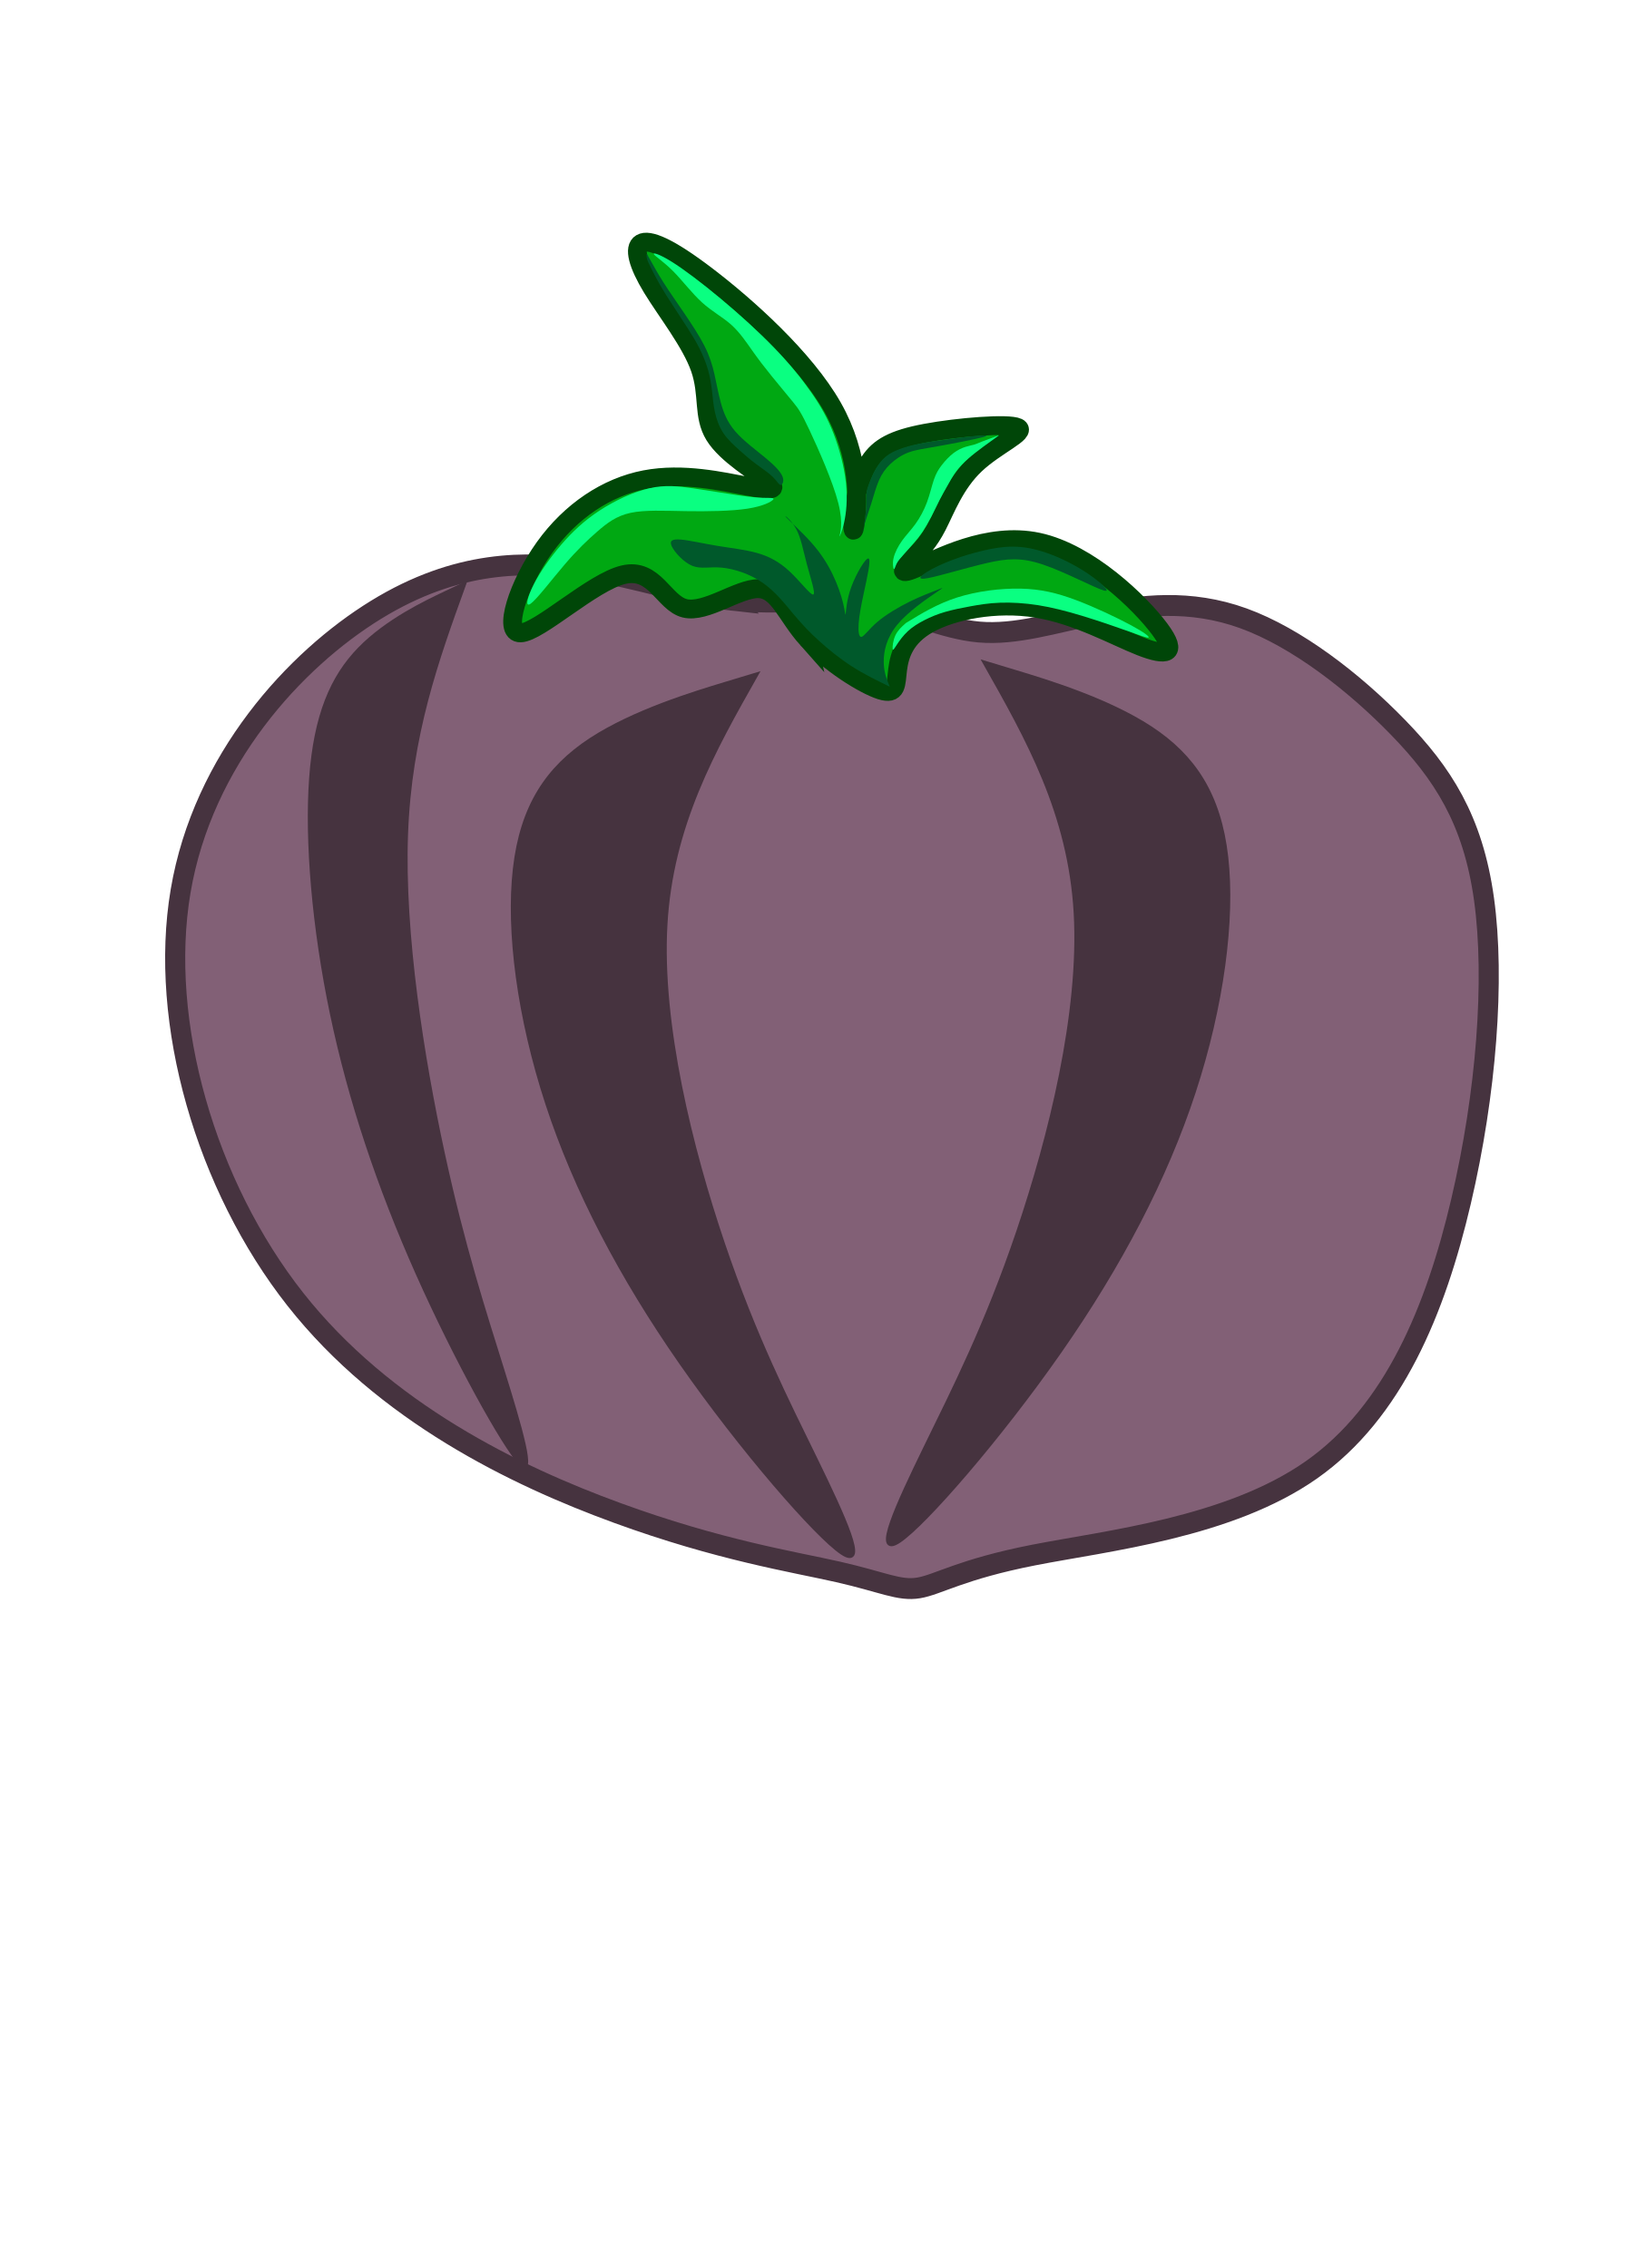
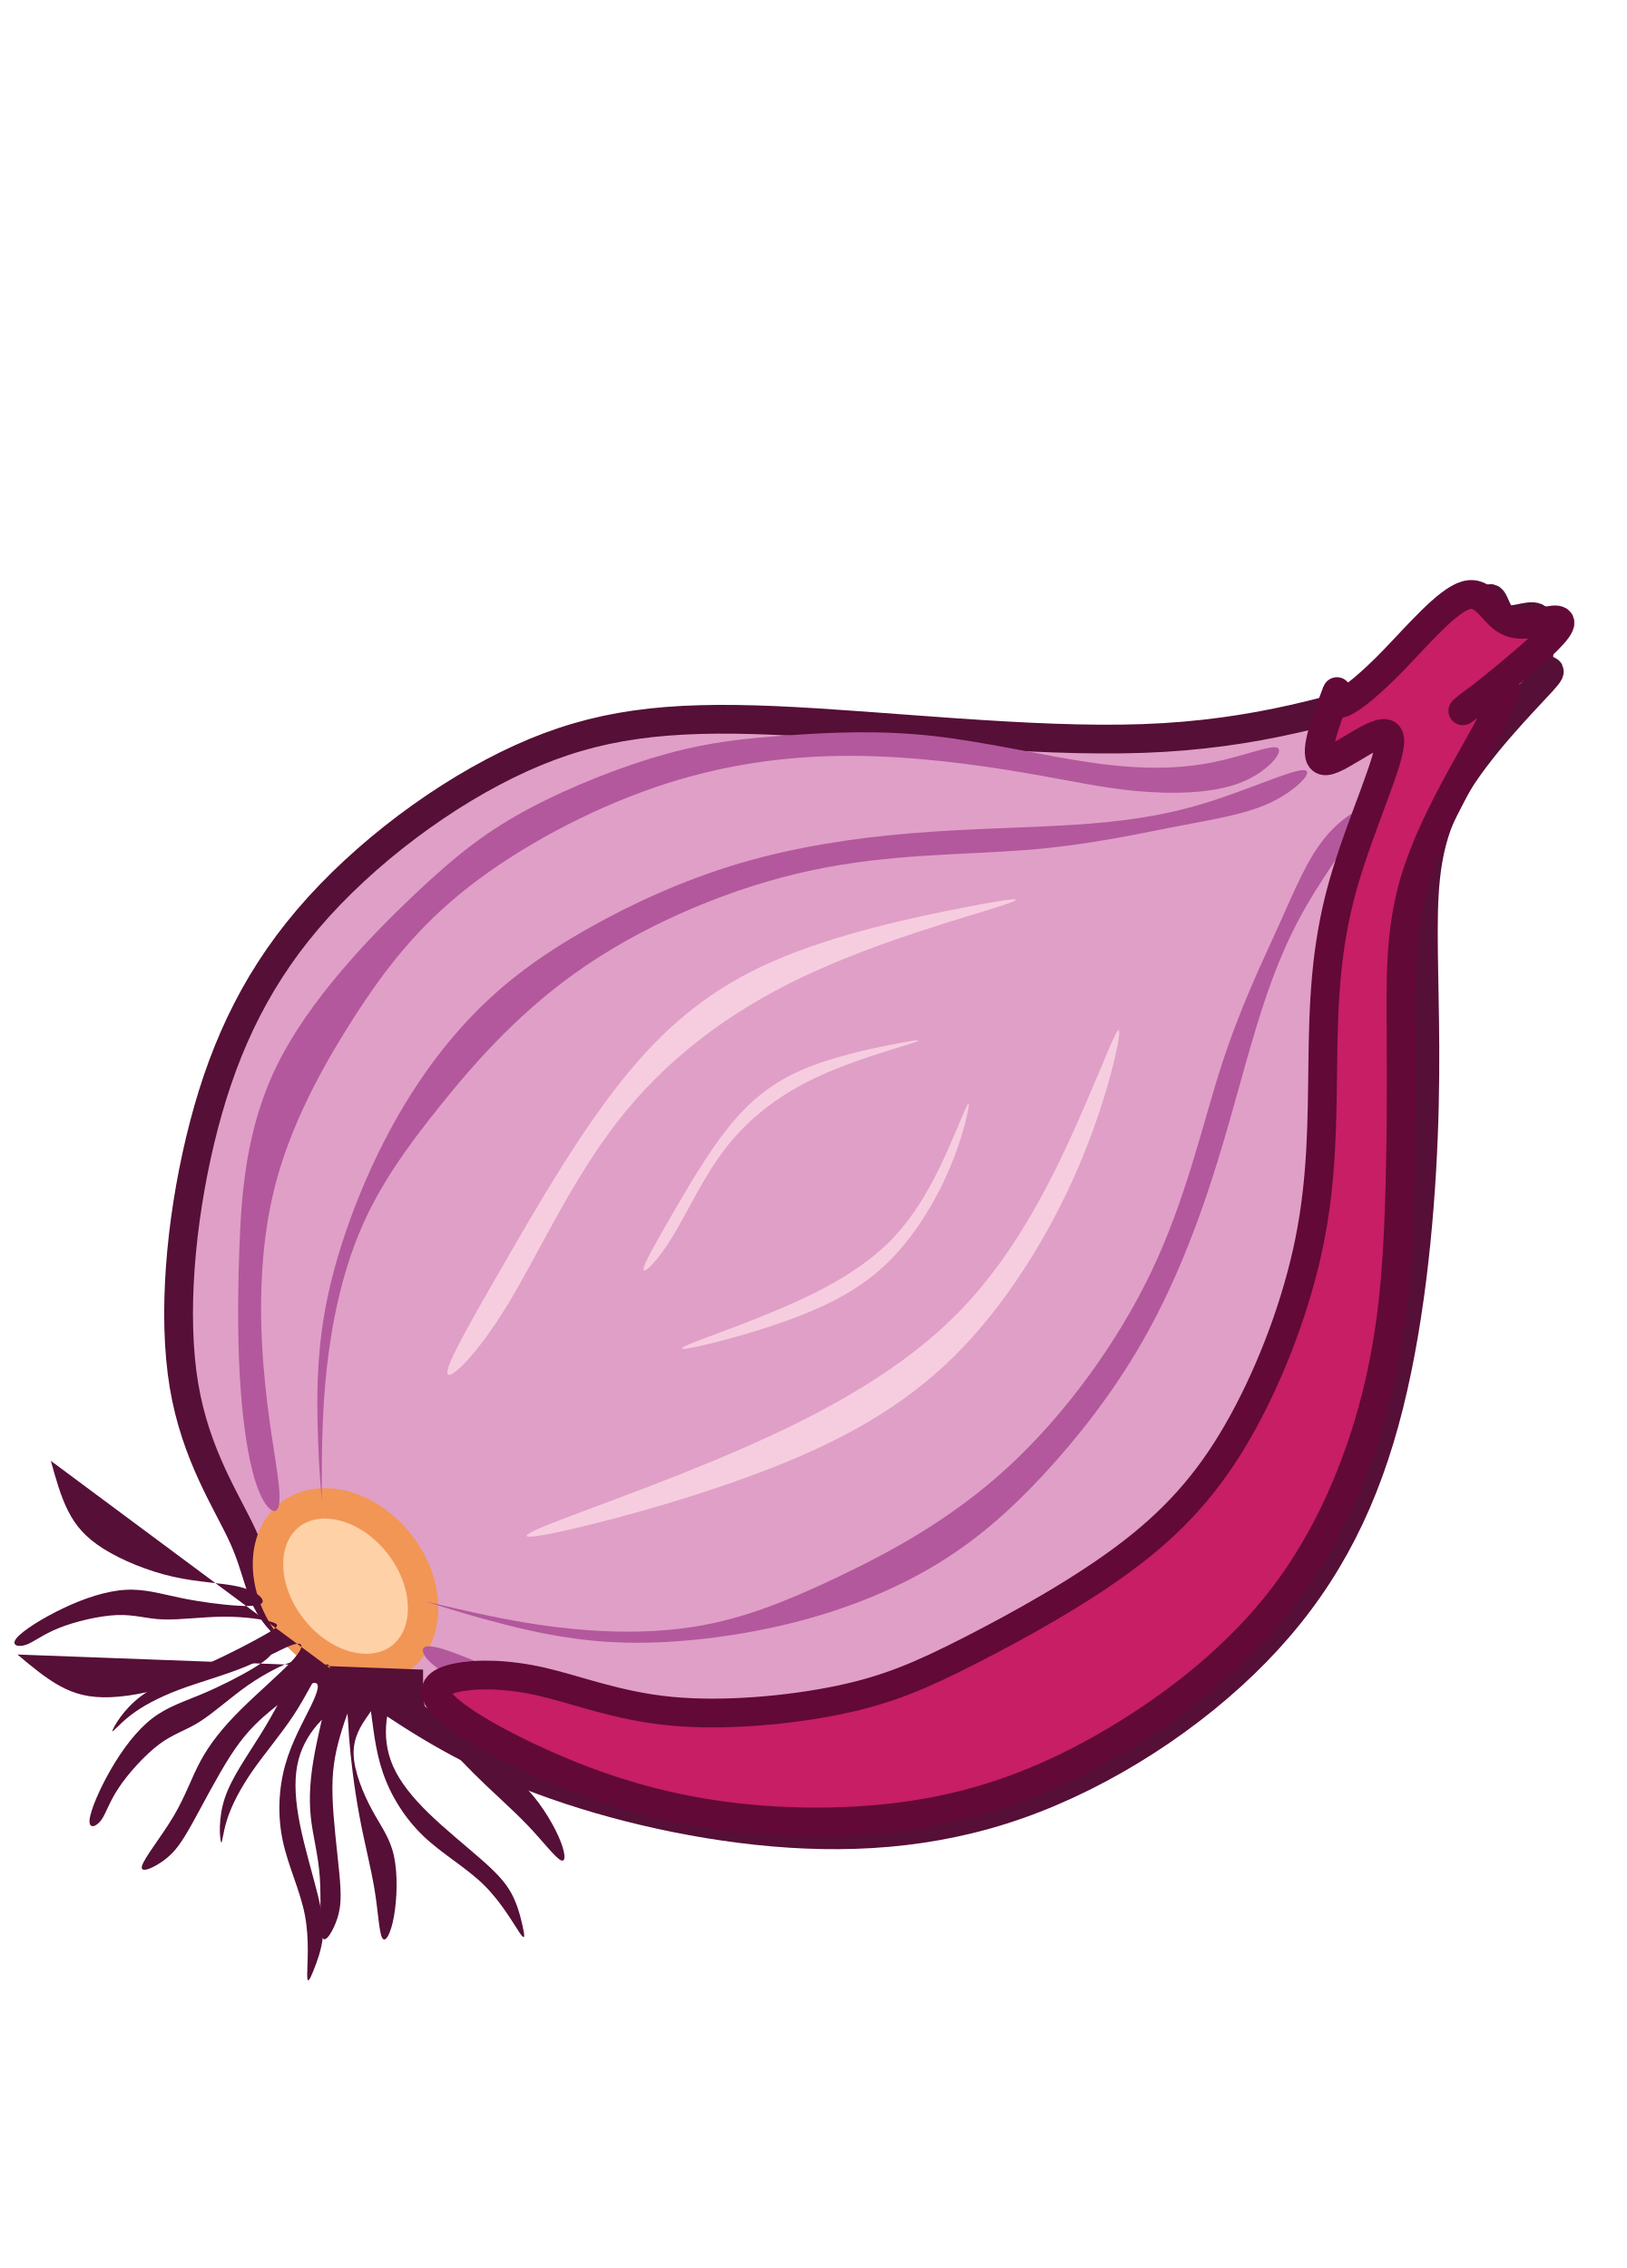
<svg xmlns="http://www.w3.org/2000/svg" width="36.075mm" height="50.327mm" viewBox="0 0 36.075 50.327" version="1.1" id="svg1" xml:space="preserve">
  <defs id="defs1" />
  <g id="layer1" transform="translate(3.223369,-17.79372)">
-     <g id="g12" transform="translate(38.81571,-2.077727)">
-       <path style="opacity:1;fill:#826076;fill-opacity:1;stroke:#46333f;stroke-width:1.22;stroke-dasharray:none;stroke-opacity:1" d="m 77.193,36.952 c -2.793,-0.294 -5.489,-1.281 -8.95,-1.791 -3.461,-0.511 -7.685,-0.546 -12.6,2.357 -4.915,2.903 -10.52,8.743 -11.873,16.43 -1.353,7.688 1.547,17.222 6.964,23.835 5.418,6.614 13.353,10.307 19.561,12.487 6.208,2.18 10.689,2.848 13.416,3.444 2.728,0.596 3.702,1.121 4.883,0.934 1.181,-0.187 2.568,-1.087 6.988,-1.92 4.42,-0.833 11.872,-1.598 16.873,-4.976 5.001,-3.378 7.55,-9.367 9.089,-15.683 1.539,-6.316 2.068,-12.956 1.397,-17.634 -0.671,-4.678 -2.543,-7.392 -5.222,-10.046 -2.679,-2.654 -6.165,-5.248 -9.399,-6.374 -3.234,-1.126 -6.215,-0.783 -8.864,-0.255 -2.649,0.529 -4.967,1.244 -7.194,1.057 -2.227,-0.187 -4.364,-1.277 -6.876,-1.624 -2.513,-0.346 -5.401,0.052 -8.194,-0.242 z" id="path1" transform="matrix(0.3652392,0,0,0.3799221,-54.01881,19.14866)" />
-       <path style="fill:#46333f;fill-opacity:1;stroke:#46333f;stroke-width:0.1;stroke-opacity:1" d="m -26.23,33.828 c 0.675,-0.204 0.675,-0.204 0.675,-0.204 -0.942,1.665 -1.884,3.329 -2.01,5.544 -0.126,2.214 0.565,4.978 1.272,7.067 0.707,2.089 1.429,3.502 2.057,4.79 0.628,1.288 1.162,2.45 0.597,2.073 -0.565,-0.377 -2.23,-2.293 -3.565,-4.209 -1.335,-1.916 -2.34,-3.832 -2.968,-5.748 -0.628,-1.916 -0.879,-3.832 -0.722,-5.214 0.157,-1.382 0.722,-2.23 1.68,-2.858 0.958,-0.628 2.308,-1.036 2.984,-1.241 z" id="path12" transform="translate(0.2826739,1.22492)" />
-       <path style="fill:#46333f;fill-opacity:1;stroke:#46333f;stroke-width:0.1;stroke-opacity:1" d="m -26.23,33.828 c 0.675,-0.204 0.675,-0.204 0.675,-0.204 -0.942,1.665 -1.884,3.329 -2.01,5.544 -0.126,2.214 0.565,4.978 1.272,7.067 0.707,2.089 1.429,3.502 2.057,4.79 0.628,1.288 1.162,2.45 0.597,2.073 -0.565,-0.377 -2.23,-2.293 -3.565,-4.209 -1.335,-1.916 -2.34,-3.832 -2.968,-5.748 -0.628,-1.916 -0.879,-3.832 -0.722,-5.214 0.157,-1.382 0.722,-2.23 1.68,-2.858 0.958,-0.628 2.308,-1.036 2.984,-1.241 z" id="path12-5" transform="matrix(-1,0,0,1,-45.73481,0.9629431)" />
-       <path style="fill:#46333f;fill-opacity:1;stroke:#46333f;stroke-width:0.1;stroke-opacity:1" d="m -26.23,33.828 c 0.675,-0.204 0.675,-0.204 0.675,-0.204 -0.942,1.665 -1.884,3.329 -2.01,5.544 -0.126,2.214 0.565,4.978 1.272,7.067 0.707,2.089 1.429,3.502 2.057,4.79 0.628,1.288 1.162,2.45 0.597,2.073 -0.565,-0.377 -2.23,-2.293 -3.565,-4.209 -1.335,-1.916 -2.34,-3.832 -2.968,-5.748 -0.628,-1.916 -0.879,-3.832 -0.722,-5.214 0.157,-1.382 0.722,-2.23 1.68,-2.858 0.958,-0.628 2.308,-1.036 2.984,-1.241 z" id="path12-5-7" transform="matrix(0.6399268,0,0,1.001184,-15.37945,-0.8281784)" />
+     <g id="g13" transform="translate(-50.21567,12.91825)">
+       <path style="fill:#e09fc7;fill-opacity:1;stroke:#560f36;stroke-width:0.638;stroke-dasharray:none;stroke-opacity:1" d="m 88.397,46.27 c 0,0 0,0 0,0 -1.806,0.567 -3.611,1.135 -6.139,1.225 -2.528,0.09 -5.778,-0.297 -8.177,-0.4 -2.399,-0.103 -3.946,0.077 -5.623,0.838 -1.677,0.761 -3.482,2.102 -4.733,3.572 -1.251,1.47 -1.947,3.069 -2.386,4.901 -0.439,1.831 -0.619,3.895 -0.361,5.443 0.258,1.548 0.954,2.579 1.303,3.34 0.348,0.761 0.348,1.251 0.709,1.728 0.361,0.477 1.083,0.941 1.96,1.535 0.877,0.593 1.909,1.315 3.392,1.935 1.483,0.619 3.418,1.135 5.352,1.341 1.935,0.206 3.869,0.103 5.804,-0.58 1.935,-0.684 3.869,-1.947 5.275,-3.392 1.406,-1.444 2.283,-3.069 2.837,-5.081 0.555,-2.012 0.787,-4.411 0.864,-6.332 0.077,-1.922 1e-6,-3.366 1e-6,-4.553 10e-7,-1.187 0.077,-2.115 0.645,-3.108 0.567,-0.993 1.625,-2.051 1.986,-2.45 0.361,-0.4 0.026,-0.142 -0.052,-0.335 -0.077,-0.193 0.103,-0.838 -0.013,-1.032 -0.116,-0.193 -0.529,0.064 -0.748,-0.026 -0.219,-0.09 -0.245,-0.529 -0.361,-0.438 -0.116,0.09 -0.322,0.709 -0.593,1.109 -0.271,0.4 -0.606,0.58 -0.774,0.671 -0.168,0.09 -0.168,0.09 -0.168,0.09 z" id="path1" transform="translate(-9.904945,-26.23263)" />
+       <ellipse style="fill:#fed1a7;fill-opacity:1;stroke:#f29656;stroke-width:0.676;stroke-dasharray:none;stroke-opacity:1" id="path13" cx="18.319" cy="65.252" rx="1.517" ry="2.009" transform="rotate(-38.07136)" />
    </g>
-     <path style="opacity:1;fill:#00a812;fill-opacity:1;stroke:#004608;stroke-width:1.3;stroke-dasharray:none;stroke-opacity:1" d="m 16.53,25.345 c -1.752,-1.353 -2.593,-3.019 -3.961,-2.788 -1.368,0.231 -3.264,2.361 -4.75,2.272 -1.485,-0.089 -2.56,-2.398 -4.583,-1.502 -2.023,0.896 -4.994,4.995 -6.245,5.269 -1.251,0.274 -0.781,-3.278 0.53,-6.099 1.311,-2.821 3.463,-4.912 5.953,-5.895 2.49,-0.984 5.318,-0.861 7.009,-0.861 1.691,-1e-6 2.244,-0.123 1.373,-0.59 C 10.986,14.683 8.691,13.872 7.631,12.703 6.572,11.534 6.747,10.007 5.804,8.353 4.861,6.699 2.799,4.917 1.518,3.493 0.237,2.069 -0.264,1.002 0.197,0.602 0.658,0.202 2.081,0.47 5.109,1.996 8.136,3.521 12.767,6.304 15.288,9.286 c 2.521,2.982 2.931,6.163 3.014,7.415 0.082,1.252 -0.164,0.576 -0.252,-0.505 -0.088,-1.08 -0.019,-2.565 0.442,-3.672 0.461,-1.107 1.314,-1.836 3.431,-2.661 2.117,-0.826 5.499,-1.748 6.201,-1.562 0.702,0.186 -1.275,1.479 -2.415,3.053 -1.141,1.574 -1.445,3.428 -1.806,4.648 -0.361,1.22 -0.78,1.806 -1.238,2.507 -0.458,0.701 -0.955,1.517 0.337,0.647 1.293,-0.87 4.375,-3.426 7.971,-3.334 3.597,0.092 7.708,2.833 9.345,4.341 1.637,1.509 0.8,1.786 -1.059,1.433 -1.859,-0.353 -4.74,-1.335 -7.58,-1.258 -2.84,0.077 -5.639,1.212 -7.1,2.426 -1.461,1.213 -1.584,2.505 -1.523,3.519 0.061,1.014 0.307,1.752 -0.902,1.602 -1.209,-0.15 -3.873,-1.189 -5.625,-2.542 z" id="path17" transform="matrix(0.3156113,0.05937032,-0.05937032,0.3156113,10.97343,22.99119)" />
-     <path style="opacity:1;fill:#0aff81;fill-opacity:1;stroke:none;stroke-width:1.3;stroke-dasharray:none;stroke-opacity:1" d="m 28.134,27.785 c 0.143,-0.143 0.143,-0.143 0.143,-0.143 1.086,-0.746 2.172,-1.491 3.535,-1.979 1.362,-0.488 3.001,-0.718 4.377,-0.686 1.376,0.032 2.49,0.327 3.82,0.888 1.33,0.562 2.876,1.39 3.82,1.965 0.943,0.575 1.284,0.897 1.197,0.948 -0.087,0.051 -0.603,-0.17 -1.454,-0.511 -0.851,-0.341 -2.039,-0.801 -3.13,-1.174 -1.091,-0.373 -2.085,-0.658 -3.038,-0.828 -0.953,-0.17 -1.864,-0.226 -2.642,-0.193 -0.778,0.032 -1.422,0.152 -2.048,0.281 -0.626,0.129 -1.233,0.267 -1.763,0.442 -0.529,0.175 -0.98,0.387 -1.404,0.631 -0.423,0.244 -0.819,0.52 -1.146,0.861 -0.327,0.341 -0.585,0.746 -0.759,1.045 -0.175,0.299 -0.267,0.492 -0.29,0.336 -0.023,-0.156 0.023,-0.663 0.189,-1.059 0.166,-0.396 0.451,-0.681 0.594,-0.824 z" id="path18" transform="matrix(0.3211468,0,0,0.2853761,7.79632,23.72767)" />
-     <path style="opacity:1;fill:#0aff81;fill-opacity:1;stroke:none;stroke-width:1.3;stroke-dasharray:none;stroke-opacity:1" d="m 34.547,15.023 c -0.185,0.132 -0.554,0.396 -0.921,0.667 -0.366,0.271 -0.729,0.548 -1.053,0.832 -0.323,0.284 -0.607,0.574 -0.848,0.904 -0.241,0.33 -0.439,0.7 -0.614,1.013 -0.175,0.314 -0.327,0.571 -0.505,0.921 -0.178,0.35 -0.383,0.792 -0.591,1.191 -0.208,0.399 -0.419,0.756 -0.607,1.036 -0.188,0.281 -0.353,0.485 -0.574,0.743 -0.221,0.257 -0.498,0.568 -0.719,0.815 -0.221,0.248 -0.386,0.432 -0.488,0.634 -0.102,0.201 -0.142,0.419 -0.191,0.37 -0.05,-0.05 -0.109,-0.366 -0.023,-0.749 0.086,-0.383 0.317,-0.832 0.597,-1.221 0.281,-0.389 0.611,-0.719 0.917,-1.145 0.307,-0.426 0.591,-0.947 0.795,-1.498 0.205,-0.551 0.33,-1.132 0.479,-1.564 0.149,-0.432 0.32,-0.716 0.551,-1.013 0.231,-0.297 0.521,-0.607 0.809,-0.825 0.287,-0.218 0.571,-0.343 0.815,-0.422 0.244,-0.079 0.449,-0.112 0.601,-0.155 0.152,-0.043 0.251,-0.096 0.535,-0.208 0.284,-0.112 0.752,-0.284 0.987,-0.37 0.234,-0.086 0.234,-0.086 0.05,0.046 z" id="path19" transform="matrix(0.3211468,0,0,0.3211468,7.79632,22.66447)" />
-     <path style="opacity:1;fill:#0aff81;fill-opacity:1;stroke:none;stroke-width:1.3;stroke-dasharray:none;stroke-opacity:1" d="m 10.854,2.397 c 0.075,0.134 0.689,0.528 1.327,1.169 0.638,0.641 1.301,1.528 1.998,2.162 0.698,0.634 1.43,1.013 2.024,1.545 0.594,0.533 1.048,1.218 1.471,1.816 0.423,0.597 0.813,1.107 1.308,1.717 0.494,0.611 1.093,1.323 1.479,1.798 0.387,0.475 0.562,0.713 1.155,1.972 0.593,1.259 1.605,3.54 1.979,5.013 0.375,1.473 0.113,2.139 0.081,2.279 -0.031,0.139 0.169,-0.248 0.319,-0.917 0.15,-0.669 0.25,-1.619 0.131,-2.732 -0.119,-1.113 -0.456,-2.388 -0.869,-3.451 -0.413,-1.063 -0.9,-1.913 -1.55,-2.845 C 21.057,10.991 20.244,9.978 19.168,8.865 18.093,7.752 16.755,6.54 15.467,5.464 14.179,4.389 12.942,3.451 12.091,2.92 11.241,2.388 10.778,2.263 10.854,2.397 Z" id="path20" transform="matrix(0.3211468,0,0,0.3211468,7.79632,22.66447)" />
-     <path style="opacity:1;fill:#0aff81;fill-opacity:1;stroke:none;stroke-width:1.3;stroke-dasharray:none;stroke-opacity:1" d="m 19.1,19.348 c -0.106,0.142 -0.673,0.461 -1.784,0.632 -1.11,0.171 -2.764,0.195 -4.258,0.171 -1.494,-0.024 -2.829,-0.094 -3.815,0.118 -0.986,0.213 -1.624,0.709 -2.297,1.293 -0.673,0.585 -1.382,1.258 -2.256,2.28 -0.874,1.022 -1.913,2.392 -2.339,2.699 -0.425,0.307 -0.236,-0.449 0.207,-1.323 0.443,-0.874 1.14,-1.866 1.902,-2.752 0.762,-0.886 1.589,-1.665 2.646,-2.356 1.057,-0.691 2.345,-1.293 3.443,-1.541 1.098,-0.248 2.008,-0.142 3.024,0.006 1.016,0.148 2.138,0.337 2.977,0.461 0.839,0.124 1.394,0.183 1.849,0.195 0.455,0.012 0.809,-0.024 0.703,0.118 z" id="path21" transform="matrix(0.3211468,0,0,0.3211468,7.79632,22.66447)" />
-     <path style="opacity:1;fill:#00592b;fill-opacity:1;stroke:none;stroke-width:1.3;stroke-dasharray:none;stroke-opacity:1" d="m 29.87,24.972 c 0.804,-0.15 2.647,-0.715 4.054,-1.039 1.406,-0.323 2.376,-0.404 3.888,0.105 1.512,0.509 3.565,1.608 4.183,1.786 0.618,0.178 -0.198,-0.566 -1.111,-1.18 C 39.97,24.03 38.959,23.545 38.082,23.238 37.205,22.931 36.462,22.802 35.746,22.798 c -0.715,-0.004 -1.402,0.117 -2.089,0.279 -0.687,0.162 -1.374,0.364 -2.061,0.622 -0.687,0.259 -1.374,0.574 -1.835,0.865 -0.461,0.291 -0.695,0.558 0.109,0.408 z" id="path22" transform="matrix(0.3211468,0,0,0.3211468,7.772958,22.60217)" />
-     <path style="opacity:1;fill:#00592b;fill-opacity:1;stroke:none;stroke-width:1.3;stroke-dasharray:none;stroke-opacity:1" d="m 25.29,21.619 c -0.003,-0.044 -0.009,-0.133 0.089,-0.456 0.098,-0.323 0.301,-0.88 0.481,-1.457 0.181,-0.576 0.339,-1.172 0.545,-1.644 0.206,-0.472 0.459,-0.82 0.798,-1.14 0.339,-0.32 0.763,-0.611 1.251,-0.792 0.488,-0.181 1.039,-0.25 2.075,-0.434 1.036,-0.184 2.556,-0.481 3.072,-0.624 0.516,-0.143 0.029,-0.13 -0.545,-0.079 -0.573,0.051 -1.232,0.139 -1.919,0.234 -0.687,0.095 -1.403,0.196 -1.964,0.307 -0.561,0.111 -0.966,0.231 -1.324,0.364 -0.358,0.133 -0.668,0.279 -0.944,0.5 -0.276,0.222 -0.516,0.519 -0.713,0.855 -0.196,0.336 -0.348,0.709 -0.456,0.988 -0.108,0.279 -0.171,0.462 -0.19,0.713 -0.019,0.25 0.006,0.567 -0.029,1.029 -0.035,0.462 -0.13,1.071 -0.177,1.375 -0.048,0.304 -0.048,0.304 -0.051,0.26 z" id="path23" transform="matrix(0.3211468,0,0,0.3211468,7.79632,22.65226)" />
-     <path style="opacity:1;fill:#00592b;fill-opacity:1;stroke:none;stroke-width:1.3;stroke-dasharray:none;stroke-opacity:1" d="m 10.436,2.277 c 0.022,0.035 0.067,0.105 0.244,0.421 0.177,0.317 0.488,0.88 0.896,1.52 0.409,0.64 0.915,1.356 1.438,2.119 0.523,0.763 1.061,1.574 1.422,2.284 0.361,0.709 0.545,1.318 0.69,1.945 0.146,0.627 0.253,1.273 0.434,1.938 0.181,0.665 0.434,1.349 1.017,2.021 0.583,0.671 1.495,1.33 2.141,1.865 0.646,0.535 1.026,0.947 1.147,1.273 0.12,0.326 -0.019,0.567 -0.146,0.557 -0.127,-0.009 -0.241,-0.269 -0.535,-0.554 C 18.889,17.382 18.414,17.071 18.009,16.77 17.603,16.47 17.268,16.178 16.884,15.839 16.501,15.5 16.07,15.114 15.763,14.664 15.456,14.214 15.272,13.701 15.161,13.198 15.051,12.694 15.013,12.2 14.956,11.716 14.899,11.231 14.823,10.756 14.68,10.265 14.538,9.774 14.328,9.267 14.094,8.802 13.86,8.336 13.6,7.912 13.271,7.399 12.941,6.886 12.542,6.284 12.213,5.783 11.883,5.283 11.624,4.884 11.373,4.453 11.123,4.022 10.883,3.56 10.721,3.24 10.56,2.92 10.477,2.743 10.439,2.6 c -0.038,-0.143 -0.032,-0.25 -0.029,-0.304 0.003,-0.054 0.003,-0.054 0.025,-0.019 z" id="path24" transform="matrix(0.3191722,0,0,0.3211468,7.798108,22.702)" />
-     <path style="opacity:1;fill:#00592b;fill-opacity:1;stroke:none;stroke-width:1.3;stroke-dasharray:none;stroke-opacity:1" d="m 26.9,31.869 c 0,0 0,0 0,0 -0.812,-0.394 -1.624,-0.788 -2.396,-1.283 -0.772,-0.495 -1.504,-1.09 -2.103,-1.632 -0.599,-0.543 -1.066,-1.033 -1.612,-1.685 -0.547,-0.651 -1.174,-1.464 -1.994,-2.031 -0.82,-0.567 -1.832,-0.89 -2.61,-0.961 -0.778,-0.071 -1.321,0.11 -1.875,-0.116 -0.554,-0.226 -1.12,-0.86 -1.301,-1.233 -0.181,-0.373 0.023,-0.486 0.566,-0.441 0.543,0.045 1.425,0.249 2.308,0.396 0.882,0.147 1.765,0.238 2.534,0.452 0.769,0.215 1.425,0.554 2.093,1.176 0.667,0.622 1.346,1.527 1.516,1.482 0.17,-0.045 -0.17,-1.041 -0.407,-1.934 -0.238,-0.894 -0.373,-1.685 -0.69,-2.262 -0.317,-0.577 -0.814,-0.939 -0.645,-0.747 0.17,0.192 1.007,0.939 1.629,1.64 0.622,0.701 1.029,1.357 1.346,2.013 0.317,0.656 0.543,1.312 0.667,1.821 0.124,0.509 0.147,0.871 0.17,0.701 0.023,-0.17 0.045,-0.871 0.362,-1.731 0.317,-0.86 0.928,-1.878 1.097,-1.799 0.17,0.079 -0.102,1.256 -0.294,2.149 -0.192,0.894 -0.305,1.504 -0.339,2.002 -0.034,0.498 0.011,0.882 0.181,0.848 0.17,-0.034 0.464,-0.486 1.007,-0.95 0.543,-0.464 1.335,-0.939 2.07,-1.301 0.735,-0.362 1.414,-0.611 1.787,-0.758 0.373,-0.147 0.441,-0.192 -0.124,0.192 -0.566,0.385 -1.765,1.199 -2.455,2.036 -0.69,0.837 -0.871,1.697 -0.867,2.359 0.004,0.663 0.193,1.128 0.287,1.361 0.094,0.233 0.094,0.233 0.094,0.233 z" id="path25" transform="matrix(0.3478773,0,0,0.3478773,7.155935,21.94393)" />
+     <path style="fill:#b3589d;fill-opacity:1;stroke:none;stroke-width:0.638;stroke-dasharray:none;stroke-opacity:1" d="m 63.45,62.707 c -0.055,-0.52 -0.243,-1.437 -0.337,-2.615 -0.094,-1.178 -0.094,-2.615 0.249,-3.969 0.343,-1.354 1.028,-2.626 1.736,-3.732 0.708,-1.106 1.437,-2.046 2.56,-2.925 1.122,-0.879 2.637,-1.697 4.113,-2.206 1.476,-0.509 2.914,-0.708 4.34,-0.708 1.426,10e-7 2.842,0.199 3.881,0.376 1.039,0.177 1.703,0.332 2.477,0.404 0.774,0.072 1.659,0.061 2.283,-0.171 0.625,-0.232 0.99,-0.686 0.868,-0.78 -0.122,-0.094 -0.73,0.171 -1.448,0.315 -0.719,0.144 -1.548,0.166 -2.621,0.017 -1.073,-0.149 -2.388,-0.47 -3.594,-0.603 -1.205,-0.133 -2.3,-0.077 -3.234,-0.011 -0.934,0.066 -1.708,0.144 -2.67,0.409 -0.962,0.265 -2.112,0.719 -3.03,1.205 -0.918,0.487 -1.603,1.006 -2.598,1.952 -0.995,0.945 -2.3,2.316 -3.002,3.732 -0.702,1.415 -0.802,2.875 -0.846,4.108 -0.044,1.233 -0.033,2.239 0.028,3.085 0.061,0.846 0.171,1.531 0.304,1.985 0.133,0.453 0.287,0.674 0.404,0.724 0.116,0.05 0.193,-0.072 0.138,-0.592 z" id="path14" transform="translate(-60.49063,-11.98616)" />
+     <path style="fill:#b3589d;fill-opacity:1;stroke:none;stroke-width:0.638;stroke-dasharray:none;stroke-opacity:1" d="m 64.341,62.651 c 0,0 0,0 0,0 0,-0.958 0,-1.916 0.113,-2.933 0.113,-1.018 0.339,-2.095 0.745,-3.053 0.406,-0.958 0.991,-1.796 1.789,-2.787 0.798,-0.991 1.809,-2.135 3.226,-3.093 1.417,-0.958 3.239,-1.729 4.975,-2.102 1.736,-0.372 3.386,-0.346 4.749,-0.452 1.364,-0.106 2.441,-0.346 3.332,-0.519 0.891,-0.173 1.596,-0.279 2.155,-0.552 0.559,-0.273 0.971,-0.712 0.685,-0.705 -0.286,0.007 -1.27,0.459 -2.215,0.745 -0.945,0.286 -1.849,0.406 -2.92,0.472 -1.071,0.067 -2.308,0.08 -3.578,0.186 -1.27,0.106 -2.574,0.306 -3.805,0.672 -1.231,0.366 -2.388,0.898 -3.372,1.457 -0.984,0.559 -1.796,1.144 -2.534,1.909 -0.738,0.765 -1.403,1.709 -1.962,2.8 -0.559,1.091 -1.011,2.328 -1.244,3.412 -0.233,1.084 -0.246,2.015 -0.233,2.747 0.013,0.732 0.053,1.264 0.073,1.53 0.02,0.266 0.02,0.266 0.02,0.266 z" id="path15" transform="translate(-60.42703,-11.57296)" />
+     <g id="g15" transform="rotate(103.3198,16.37948,43.07947)">
+       <path style="fill:#b3589d;fill-opacity:1;stroke:none;stroke-width:0.638;stroke-dasharray:none;stroke-opacity:1" d="m 63.45,62.707 c -0.055,-0.52 -0.243,-1.437 -0.337,-2.615 -0.094,-1.178 -0.094,-2.615 0.249,-3.969 0.343,-1.354 1.028,-2.626 1.736,-3.732 0.708,-1.106 1.437,-2.046 2.56,-2.925 1.122,-0.879 2.637,-1.697 4.113,-2.206 1.476,-0.509 2.914,-0.708 4.34,-0.708 1.426,10e-7 2.842,0.199 3.881,0.376 1.039,0.177 1.703,0.332 2.477,0.404 0.774,0.072 1.659,0.061 2.283,-0.171 0.625,-0.232 0.99,-0.686 0.868,-0.78 -0.122,-0.094 -0.73,0.171 -1.448,0.315 -0.719,0.144 -1.548,0.166 -2.621,0.017 -1.073,-0.149 -2.388,-0.47 -3.594,-0.603 -1.205,-0.133 -2.3,-0.077 -3.234,-0.011 -0.934,0.066 -1.708,0.144 -2.67,0.409 -0.962,0.265 -2.112,0.719 -3.03,1.205 -0.918,0.487 -1.603,1.006 -2.598,1.952 -0.995,0.945 -2.3,2.316 -3.002,3.732 -0.702,1.415 -0.802,2.875 -0.846,4.108 -0.044,1.233 -0.033,2.239 0.028,3.085 0.061,0.846 0.171,1.531 0.304,1.985 0.133,0.453 0.287,0.674 0.404,0.724 0.116,0.05 0.193,-0.072 0.138,-0.592 z" id="path14-3" transform="matrix(-1,0,0,1,93.09874,-12.89008)" />
+       <path style="fill:#b3589d;fill-opacity:1;stroke:none;stroke-width:0.638;stroke-dasharray:none;stroke-opacity:1" d="m 64.341,62.651 c 0,0 0,0 0,0 0,-0.958 0,-1.916 0.113,-2.933 0.113,-1.018 0.339,-2.095 0.745,-3.053 0.406,-0.958 0.991,-1.796 1.789,-2.787 0.798,-0.991 1.809,-2.135 3.226,-3.093 1.417,-0.958 3.239,-1.729 4.975,-2.102 1.736,-0.372 3.386,-0.346 4.749,-0.452 1.364,-0.106 2.441,-0.346 3.332,-0.519 0.891,-0.173 1.596,-0.279 2.155,-0.552 0.559,-0.273 0.971,-0.712 0.685,-0.705 -0.286,0.007 -1.27,0.459 -2.215,0.745 -0.945,0.286 -1.849,0.406 -2.92,0.472 -1.071,0.067 -2.308,0.08 -3.578,0.186 -1.27,0.106 -2.574,0.306 -3.805,0.672 -1.231,0.366 -2.388,0.898 -3.372,1.457 -0.984,0.559 -1.796,1.144 -2.534,1.909 -0.738,0.765 -1.403,1.709 -1.962,2.8 -0.559,1.091 -1.011,2.328 -1.244,3.412 -0.233,1.084 -0.246,2.015 -0.233,2.747 0.013,0.732 0.053,1.264 0.073,1.53 0.02,0.266 0.02,0.266 0.02,0.266 z" id="path15-6" transform="matrix(-1,0,0,1,93.03513,-12.06299)" />
+     </g>
+     <g id="g16" transform="translate(2.262126,0.5278294)">
+       <path style="fill:#560f36;fill-opacity:1;stroke:none;stroke-width:0.638;stroke-dasharray:none;stroke-opacity:1" d="m 66.362,66.691 c 0,0.091 0,0.181 0,0.388 0,0.206 0,0.529 0.221,0.836 0.221,0.307 0.664,0.599 1.037,0.79 0.372,0.191 0.675,0.282 0.977,0.564 0.302,0.282 0.604,0.755 0.765,1.112 0.161,0.357 0.181,0.599 0.055,0.539 -0.126,-0.06 -0.398,-0.423 -0.745,-0.785 -0.347,-0.362 -0.77,-0.725 -1.208,-1.163 -0.438,-0.438 -0.891,-0.951 -1.173,-1.304 -0.282,-0.352 -0.393,-0.544 -0.498,-0.493 -0.106,0.05 -0.206,0.342 -0.242,0.659 -0.035,0.317 -0.005,0.659 0.146,1.002 0.151,0.342 0.423,0.685 0.79,1.042 0.367,0.357 0.831,0.73 1.163,1.022 0.332,0.292 0.534,0.503 0.669,0.75 0.136,0.247 0.206,0.529 0.252,0.735 0.045,0.206 0.065,0.337 -0.06,0.156 -0.126,-0.181 -0.398,-0.675 -0.795,-1.067 -0.398,-0.393 -0.921,-0.685 -1.339,-1.082 -0.418,-0.398 -0.73,-0.901 -0.906,-1.414 -0.176,-0.513 -0.216,-1.037 -0.272,-1.404 -0.055,-0.367 -0.126,-0.579 -0.252,-0.443 -0.126,0.136 -0.307,0.619 -0.428,1.042 -0.121,0.423 -0.181,0.785 -0.166,1.319 0.015,0.534 0.106,1.238 0.151,1.716 0.045,0.478 0.045,0.73 -0.045,1.007 -0.091,0.277 -0.272,0.579 -0.337,0.413 -0.065,-0.166 -0.015,-0.8 -0.05,-1.319 -0.035,-0.518 -0.156,-0.921 -0.201,-1.349 -0.045,-0.428 -0.015,-0.881 0.091,-1.44 0.106,-0.559 0.287,-1.223 0.332,-1.591 0.045,-0.367 -0.045,-0.438 -0.186,-0.262 -0.141,0.176 -0.332,0.599 -0.609,1.022 -0.277,0.423 -0.639,0.846 -0.916,1.243 -0.277,0.398 -0.468,0.77 -0.569,1.087 -0.101,0.317 -0.111,0.579 -0.136,0.493 -0.025,-0.086 -0.065,-0.518 0.086,-0.972 0.151,-0.453 0.493,-0.926 0.795,-1.414 0.302,-0.488 0.564,-0.992 0.705,-1.284 0.141,-0.292 0.161,-0.372 -0.025,-0.317 -0.186,0.055 -0.579,0.247 -0.961,0.513 -0.383,0.267 -0.755,0.609 -1.072,0.81 -0.317,0.201 -0.579,0.262 -0.896,0.498 -0.317,0.237 -0.69,0.649 -0.906,0.977 -0.216,0.327 -0.277,0.569 -0.388,0.715 -0.111,0.146 -0.272,0.196 -0.252,-0.015 0.02,-0.211 0.221,-0.685 0.478,-1.128 0.257,-0.443 0.569,-0.856 0.906,-1.117 0.337,-0.262 0.7,-0.372 1.107,-0.544 0.408,-0.171 0.861,-0.403 1.158,-0.584 0.297,-0.181 0.438,-0.312 0.388,-0.388 -0.05,-0.076 -0.292,-0.096 -0.634,0.04 -0.342,0.136 -0.785,0.428 -1.314,0.639 -0.529,0.211 -1.143,0.342 -1.616,0.362 -0.473,0.02 -0.805,-0.07 -1.128,-0.247 -0.322,-0.176 -0.634,-0.438 -0.946,-0.7" id="path16" transform="translate(-62.46195,-12.37629)" />
+       <path style="fill:#560f36;fill-opacity:1;stroke:none;stroke-width:0.638;stroke-dasharray:none;stroke-opacity:1" d="m 66.362,66.691 c 0,0.091 0,0.181 0,0.388 0,0.206 0,0.529 0.221,0.836 0.221,0.307 0.664,0.599 1.037,0.79 0.372,0.191 0.675,0.282 0.977,0.564 0.302,0.282 0.604,0.755 0.765,1.112 0.161,0.357 0.181,0.599 0.055,0.539 -0.126,-0.06 -0.398,-0.423 -0.745,-0.785 -0.347,-0.362 -0.77,-0.725 -1.208,-1.163 -0.438,-0.438 -0.891,-0.951 -1.173,-1.304 -0.282,-0.352 -0.393,-0.544 -0.498,-0.493 -0.106,0.05 -0.206,0.342 -0.242,0.659 -0.035,0.317 -0.005,0.659 0.146,1.002 0.151,0.342 0.423,0.685 0.79,1.042 0.367,0.357 0.831,0.73 1.163,1.022 0.332,0.292 0.534,0.503 0.669,0.75 0.136,0.247 0.206,0.529 0.252,0.735 0.045,0.206 0.065,0.337 -0.06,0.156 -0.126,-0.181 -0.398,-0.675 -0.795,-1.067 -0.398,-0.393 -0.921,-0.685 -1.339,-1.082 -0.418,-0.398 -0.73,-0.901 -0.906,-1.414 -0.176,-0.513 -0.216,-1.037 -0.272,-1.404 -0.055,-0.367 -0.126,-0.579 -0.252,-0.443 -0.126,0.136 -0.307,0.619 -0.428,1.042 -0.121,0.423 -0.181,0.785 -0.166,1.319 0.015,0.534 0.106,1.238 0.151,1.716 0.045,0.478 0.045,0.73 -0.045,1.007 -0.091,0.277 -0.272,0.579 -0.337,0.413 -0.065,-0.166 -0.015,-0.8 -0.05,-1.319 -0.035,-0.518 -0.156,-0.921 -0.201,-1.349 -0.045,-0.428 -0.015,-0.881 0.091,-1.44 0.106,-0.559 0.287,-1.223 0.332,-1.591 0.045,-0.367 -0.045,-0.438 -0.186,-0.262 -0.141,0.176 -0.332,0.599 -0.609,1.022 -0.277,0.423 -0.639,0.846 -0.916,1.243 -0.277,0.398 -0.468,0.77 -0.569,1.087 -0.101,0.317 -0.111,0.579 -0.136,0.493 -0.025,-0.086 -0.065,-0.518 0.086,-0.972 0.151,-0.453 0.493,-0.926 0.795,-1.414 0.302,-0.488 0.564,-0.992 0.705,-1.284 0.141,-0.292 0.161,-0.372 -0.025,-0.317 -0.186,0.055 -0.579,0.247 -0.961,0.513 -0.383,0.267 -0.755,0.609 -1.072,0.81 -0.317,0.201 -0.579,0.262 -0.896,0.498 -0.317,0.237 -0.69,0.649 -0.906,0.977 -0.216,0.327 -0.277,0.569 -0.388,0.715 -0.111,0.146 -0.272,0.196 -0.252,-0.015 0.02,-0.211 0.221,-0.685 0.478,-1.128 0.257,-0.443 0.569,-0.856 0.906,-1.117 0.337,-0.262 0.7,-0.372 1.107,-0.544 0.408,-0.171 0.861,-0.403 1.158,-0.584 0.297,-0.181 0.438,-0.312 0.388,-0.388 -0.05,-0.076 -0.292,-0.096 -0.634,0.04 -0.342,0.136 -0.785,0.428 -1.314,0.639 -0.529,0.211 -1.143,0.342 -1.616,0.362 -0.473,0.02 -0.805,-0.07 -1.128,-0.247 -0.322,-0.176 -0.634,-0.438 -0.946,-0.7" id="path16-2" transform="rotate(34.48551,53.3643,-41.41178)" />
+     </g>
+     <path style="fill:#c71e65;fill-opacity:1;stroke:#620937;stroke-width:0.638;stroke-dasharray:none;stroke-opacity:1" d="m 86.987,45.017 c -0.147,0.4 -0.441,1.199 -0.106,1.175 0.334,-0.024 1.297,-0.873 1.403,-0.522 0.106,0.351 -0.644,1.901 -1.036,3.304 -0.392,1.403 -0.424,2.659 -0.441,3.932 -0.016,1.273 -0.016,2.562 -0.294,3.94 -0.277,1.379 -0.832,2.847 -1.477,4.022 -0.644,1.175 -1.379,2.056 -2.456,2.888 -1.077,0.832 -2.496,1.615 -3.581,2.17 -1.085,0.555 -1.836,0.881 -2.937,1.109 -1.101,0.228 -2.553,0.359 -3.728,0.245 -1.175,-0.114 -2.072,-0.473 -2.855,-0.653 -0.783,-0.179 -1.452,-0.179 -1.884,-0.09 -0.432,0.09 -0.628,0.269 -0.294,0.612 0.334,0.343 1.199,0.848 2.243,1.313 1.044,0.465 2.268,0.889 3.728,1.109 1.46,0.22 3.157,0.237 4.683,-0.024 1.526,-0.261 2.88,-0.799 4.242,-1.607 1.362,-0.808 2.733,-1.884 3.744,-3.214 1.012,-1.33 1.664,-2.912 2.039,-4.381 0.375,-1.468 0.473,-2.823 0.522,-4.185 0.049,-1.362 0.049,-2.733 0.041,-3.94 -0.008,-1.207 -0.024,-2.252 0.294,-3.337 0.318,-1.085 0.971,-2.211 1.436,-3.043 0.465,-0.832 0.742,-1.371 0.506,-1.33 -0.237,0.041 -0.987,0.661 -0.848,0.563 0.139,-0.098 1.167,-0.914 1.689,-1.395 0.522,-0.481 0.538,-0.628 0.31,-0.612 -0.228,0.016 -0.702,0.196 -1.028,0.024 -0.326,-0.171 -0.506,-0.693 -0.922,-0.571 -0.416,0.122 -1.069,0.889 -1.599,1.436 -0.53,0.547 -0.938,0.873 -1.126,0.946 -0.188,0.073 -0.155,-0.106 -0.139,-0.196 0.016,-0.09 0.016,-0.09 -0.131,0.31 z" id="path17" transform="translate(-60.68468,-11.51616)" />
+     <path style="fill:#f6cddf;fill-opacity:1;stroke:none;stroke-width:0.638;stroke-dasharray:none;stroke-opacity:1" d="m 78.564,55.12 c 0.017,0.151 -0.11,1.03 -0.443,1.993 -0.334,0.963 -0.875,2.012 -1.573,2.806 -0.698,0.794 -1.553,1.335 -2.532,1.802 -0.979,0.467 -2.081,0.86 -2.759,1.074 -0.677,0.213 -0.93,0.247 -0.454,0.008 0.475,-0.239 1.679,-0.75 2.817,-1.351 1.139,-0.602 2.212,-1.294 2.969,-2.197 0.757,-0.904 1.197,-2.019 1.497,-2.865 0.3,-0.846 0.46,-1.421 0.477,-1.27 z" id="path28" transform="matrix(1.519624,0.1227077,-0.1253038,1.551775,-90.87316,-54.48272)" />
+     <path style="fill:#f6cddf;fill-opacity:1;stroke:none;stroke-width:0.638;stroke-dasharray:none;stroke-opacity:1" d="m 78.337,54.998 c 0.017,0.151 -0.337,0.909 -0.79,1.876 -0.454,0.967 -1.007,2.144 -1.596,3.052 -0.588,0.908 -1.211,1.548 -2.07,2.011 -0.859,0.463 -1.954,0.75 -2.628,0.91 -0.674,0.16 -0.926,0.194 -0.454,0.008 0.472,-0.186 1.668,-0.59 2.687,-1.188 1.019,-0.598 1.86,-1.389 2.507,-2.406 0.647,-1.018 1.1,-2.262 1.52,-3.111 0.42,-0.849 0.807,-1.304 0.824,-1.152 z" id="path28-6" transform="matrix(-1.620742,0,0,-1.316962,133.666,120.694)" />
+     <path style="fill:#f6cddf;fill-opacity:1;stroke:none;stroke-width:0.638;stroke-dasharray:none;stroke-opacity:1" d="m 78.564,55.12 c 0.017,0.151 -0.11,1.03 -0.443,1.993 -0.334,0.963 -0.875,2.012 -1.573,2.806 -0.698,0.794 -1.553,1.335 -2.532,1.802 -0.979,0.467 -2.081,0.86 -2.759,1.074 -0.677,0.213 -0.93,0.247 -0.454,0.008 0.475,-0.239 1.679,-0.75 2.817,-1.351 1.139,-0.602 2.212,-1.294 2.969,-2.197 0.757,-0.904 1.197,-2.019 1.497,-2.865 0.3,-0.846 0.46,-1.421 0.477,-1.27 z" id="path28-3" transform="matrix(0.735772,0.05941263,-0.06066961,0.7513386,-36.1919,-3.780523)" />
+     <path style="fill:#f6cddf;fill-opacity:1;stroke:none;stroke-width:0.638;stroke-dasharray:none;stroke-opacity:1" d="m 78.337,54.998 c 0.017,0.151 -0.337,0.909 -0.79,1.876 -0.454,0.967 -1.007,2.144 -1.596,3.052 -0.588,0.908 -1.211,1.548 -2.07,2.011 -0.859,0.463 -1.954,0.75 -2.628,0.91 -0.674,0.16 -0.926,0.194 -0.454,0.008 0.472,-0.186 1.668,-0.59 2.687,-1.188 1.019,-0.598 1.86,-1.389 2.507,-2.406 0.647,-1.018 1.1,-2.262 1.52,-3.111 0.42,-0.849 0.807,-1.304 0.824,-1.152 z" id="path28-6-6" transform="matrix(-0.7847311,0,0,-0.637647,72.52552,81.03657)" />
  </g>
</svg>
